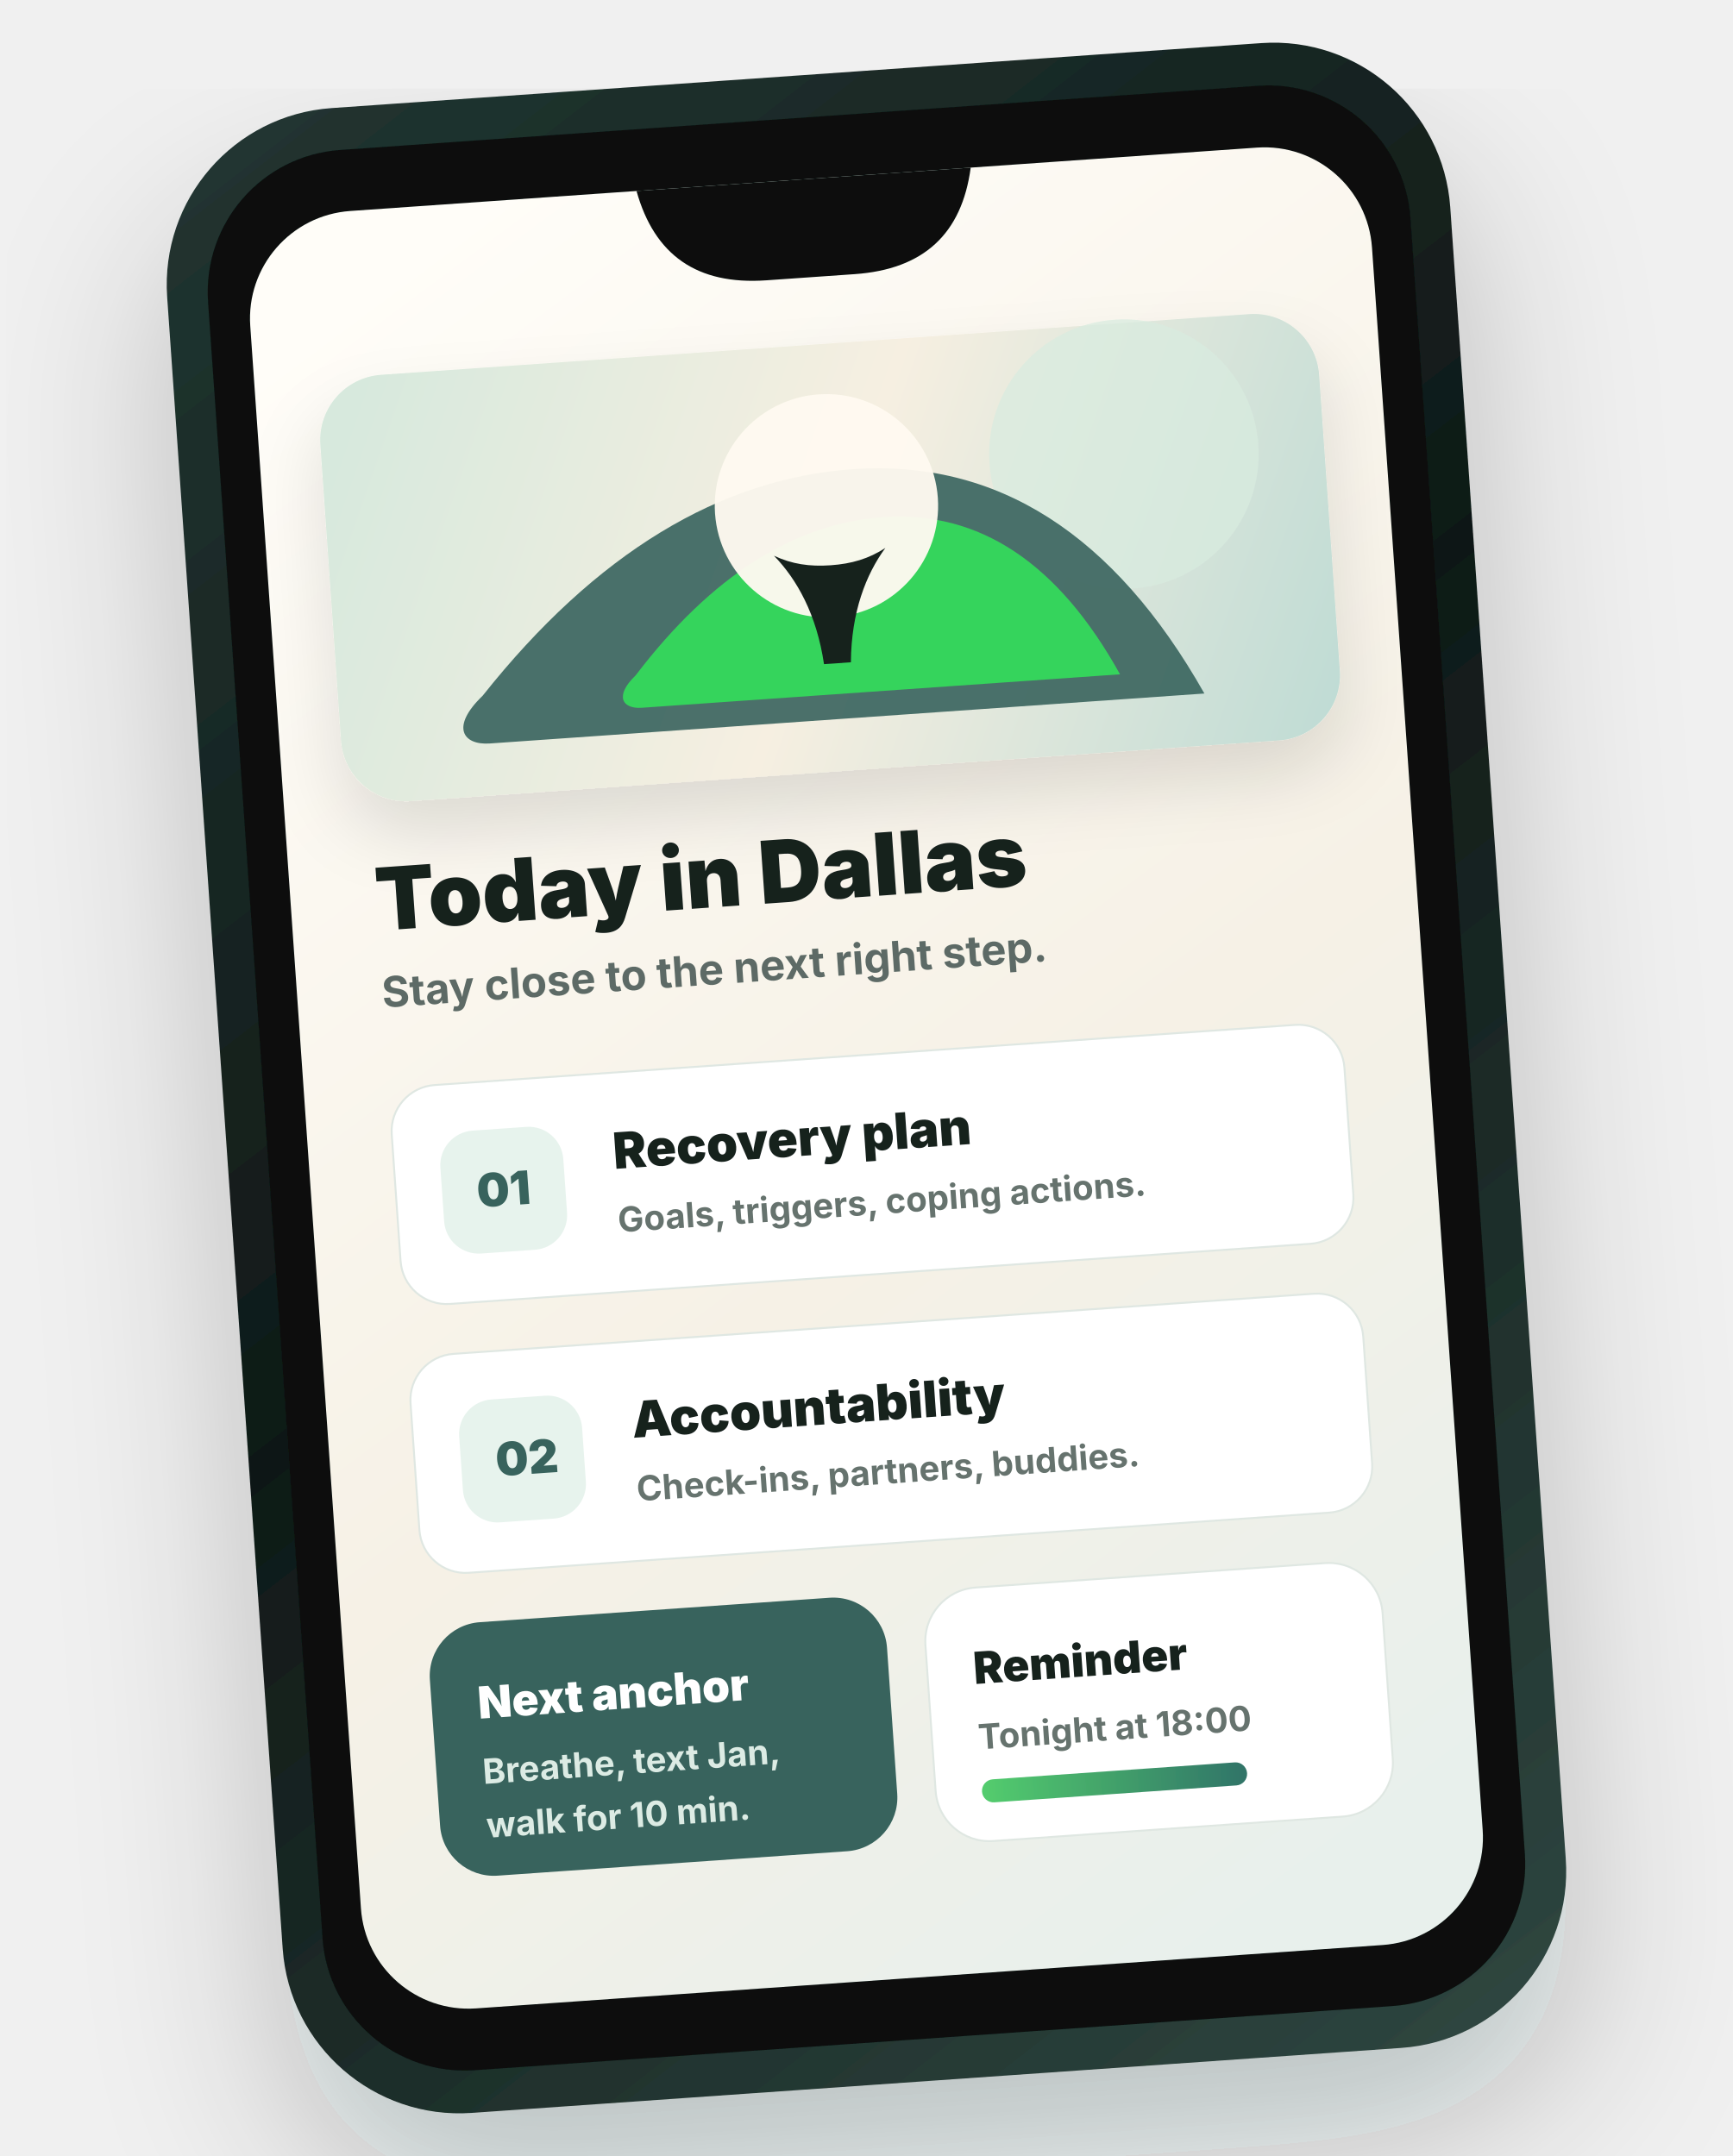
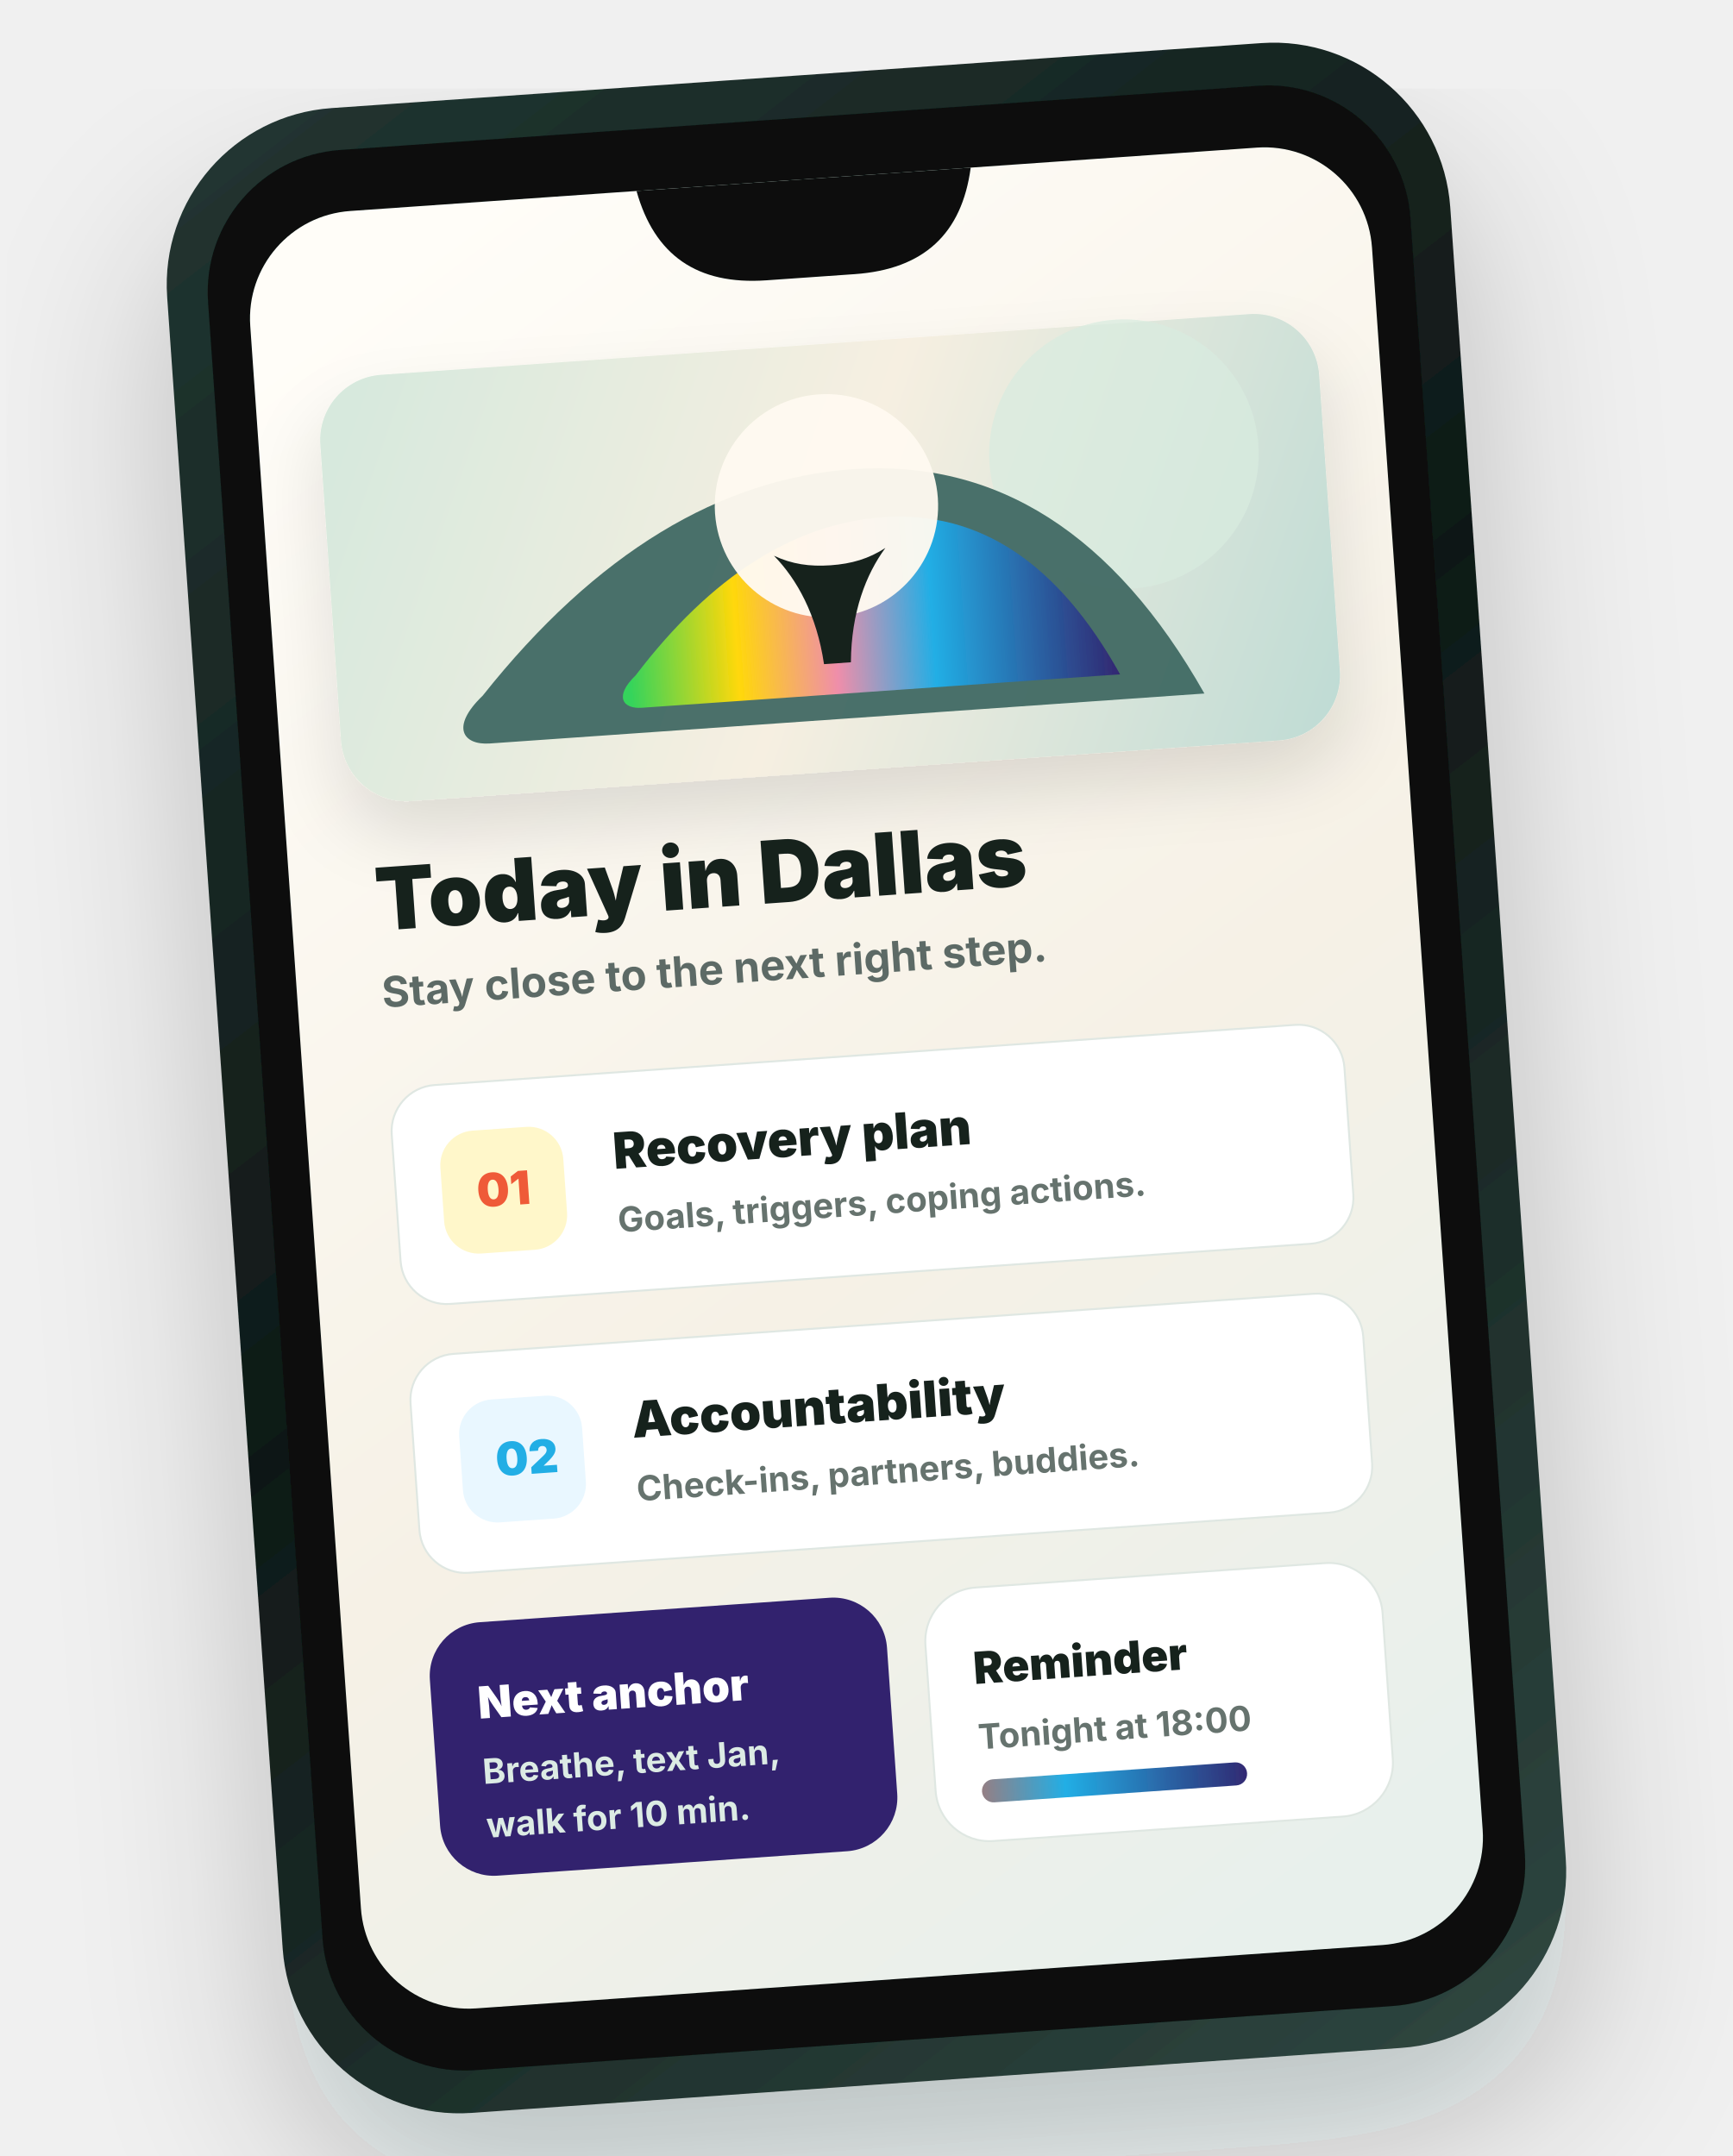
<svg xmlns="http://www.w3.org/2000/svg" width="900" height="1120" viewBox="0 0 900 1120" role="img" aria-labelledby="title desc">
  <defs>
    <linearGradient id="phoneEdge" x1="105" x2="790" y1="42" y2="1068" gradientUnits="userSpaceOnUse">
      <stop stop-color="#223632" />
      <stop offset=".48" stop-color="#0f1917" />
      <stop offset="1" stop-color="#2f4741" />
    </linearGradient>
    <linearGradient id="screenBg" x1="190" x2="710" y1="146" y2="958" gradientUnits="userSpaceOnUse">
      <stop stop-color="#fffdf8" />
      <stop offset=".58" stop-color="#f6f1e6" />
      <stop offset="1" stop-color="#e8f0ec" />
    </linearGradient>
    <linearGradient id="cover" x1="201" x2="699" y1="210" y2="424" gradientUnits="userSpaceOnUse">
      <stop stop-color="#d7e9dd" />
      <stop offset=".48" stop-color="#f6efe1" />
      <stop offset="1" stop-color="#bedbd4" />
    </linearGradient>
    <linearGradient id="accent" x1="274" x2="626" y1="380" y2="380" gradientUnits="userSpaceOnUse">
      <stop stop-color="#33d75a" />
-       <stop offset=".5" stop-color="#5ce36f" />
-       <stop offset="1" stop-color="#2f7168" />
+       <stop offset=".28" stop-color="#ffd80a" />
+       <stop offset=".5" stop-color="#ef5a38" />
+       <stop offset=".72" stop-color="#22aee5" />
+       <stop offset="1" stop-color="#31246e" />
+     </linearGradient>
+     <linearGradient id="diamondAccent" x1="342" x2="598" y1="336" y2="336" gradientUnits="userSpaceOnUse">
+       <stop stop-color="#35d45b" />
+       <stop offset=".22" stop-color="#ffd80a" />
+       <stop offset=".42" stop-color="#ef8eaa" />
+       <stop offset=".62" stop-color="#22aee5" />
+       <stop offset="1" stop-color="#31246e" />
    </linearGradient>
    <filter id="shadow" x="0" y="0" width="900" height="1120" filterUnits="userSpaceOnUse">
      <feDropShadow dx="0" dy="46" stdDeviation="46" flood-color="#17211f" flood-opacity=".22" />
    </filter>
    <filter id="softShadow" x="120" y="120" width="660" height="900" filterUnits="userSpaceOnUse">
      <feDropShadow dx="0" dy="18" stdDeviation="18" flood-color="#17211f" flood-opacity=".12" />
    </filter>
  </defs>
  <g filter="url(#shadow)" transform="rotate(-4 450 560)">
    <rect x="116" y="38" width="668" height="1044" rx="92" fill="url(#phoneEdge)" />
    <rect x="137" y="60" width="626" height="1000" rx="74" fill="#07100e" />
    <rect x="158" y="92" width="584" height="936" rx="56" fill="url(#screenBg)" />
    <path d="M363 92h174c-7 34-28 51-64 51h-46c-36 0-57-17-64-51Z" fill="#07100e" />
    <g filter="url(#softShadow)">
      <rect x="190" y="178" width="520" height="222" rx="34" fill="url(#cover)" />
      <circle cx="606" cy="246" r="70" fill="#d8ebdf" opacity=".72" />
      <path d="M265 348c64-70 131-104 200-104 75 0 133 43 174 129H267c-14 0-20-10-2-25Z" fill="#38635d" opacity=".9" />
-       <path d="M345 343c43-49 88-73 134-73 50 0 89 30 117 90H347c-10 0-14-7-2-17Z" fill="#35d45b" />
+       <path d="M345 343c43-49 88-73 134-73 50 0 89 30 117 90H347c-10 0-14-7-2-17Z" fill="url(#diamondAccent)" />
      <path d="M450 204c32 0 58 26 58 58s-26 58-58 58-58-26-58-58 26-58 58-58Z" fill="#fffaf0" opacity=".96" />
      <path d="M421 286c11 13 20 32 22 58h14c2-26 11-45 22-58-9 5-18 7-29 7s-20-2-29-7Z" fill="#17211f" />
    </g>
    <text x="202" y="466" fill="#17211f" font-family="Inter, Arial, sans-serif" font-size="45" font-weight="900">Today in Dallas</text>
    <text x="202" y="506" fill="#5d6b66" font-family="Inter, Arial, sans-serif" font-size="22" font-weight="700">Stay close to the next right step.</text>
    <rect x="202" y="548" width="496" height="114" rx="24" fill="#ffffff" stroke="#dfe7e2" />
-     <rect x="226" y="573" width="64" height="64" rx="18" fill="#e7f3ed" />
-     <text x="244" y="613" fill="#38635d" font-family="Inter, Arial, sans-serif" font-size="24" font-weight="900">01</text>
+     <rect x="226" y="573" width="64" height="64" rx="18" fill="#fff7ca" />
+     <text x="244" y="613" fill="#ef5a38" font-family="Inter, Arial, sans-serif" font-size="24" font-weight="900">01</text>
    <text x="316" y="598" fill="#17211f" font-family="Inter, Arial, sans-serif" font-size="26" font-weight="900">Recovery plan</text>
    <text x="316" y="631" fill="#66736e" font-family="Inter, Arial, sans-serif" font-size="18" font-weight="700">Goals, triggers, coping actions.</text>
    <rect x="202" y="688" width="496" height="114" rx="24" fill="#ffffff" stroke="#dfe7e2" />
-     <rect x="226" y="713" width="64" height="64" rx="18" fill="#e7f3ed" />
-     <text x="244" y="753" fill="#38635d" font-family="Inter, Arial, sans-serif" font-size="24" font-weight="900">02</text>
+     <rect x="226" y="713" width="64" height="64" rx="18" fill="#e9f7ff" />
+     <text x="244" y="753" fill="#22aee5" font-family="Inter, Arial, sans-serif" font-size="24" font-weight="900">02</text>
    <text x="316" y="738" fill="#17211f" font-family="Inter, Arial, sans-serif" font-size="26" font-weight="900">Accountability</text>
    <text x="316" y="771" fill="#66736e" font-family="Inter, Arial, sans-serif" font-size="18" font-weight="700">Check-ins, partners, buddies.</text>
-     <rect x="202" y="828" width="238" height="132" rx="28" fill="#38635d" />
+     <rect x="202" y="828" width="238" height="132" rx="28" fill="#31246e" />
    <text x="226" y="878" fill="#ffffff" font-family="Inter, Arial, sans-serif" font-size="23" font-weight="900">Next anchor</text>
    <text x="226" y="912" fill="#dcebe4" font-family="Inter, Arial, sans-serif" font-size="18" font-weight="700">Breathe, text Jan,</text>
    <text x="226" y="940" fill="#dcebe4" font-family="Inter, Arial, sans-serif" font-size="18" font-weight="700">walk for 10 min.</text>
    <rect x="460" y="828" width="238" height="132" rx="28" fill="#ffffff" stroke="#dfe7e2" />
    <text x="484" y="878" fill="#17211f" font-family="Inter, Arial, sans-serif" font-size="23" font-weight="900">Reminder</text>
    <text x="484" y="912" fill="#66736e" font-family="Inter, Arial, sans-serif" font-size="18" font-weight="700">Tonight at 18:00</text>
    <rect x="484" y="928" width="138" height="12" rx="6" fill="url(#accent)" />
  </g>
</svg>
